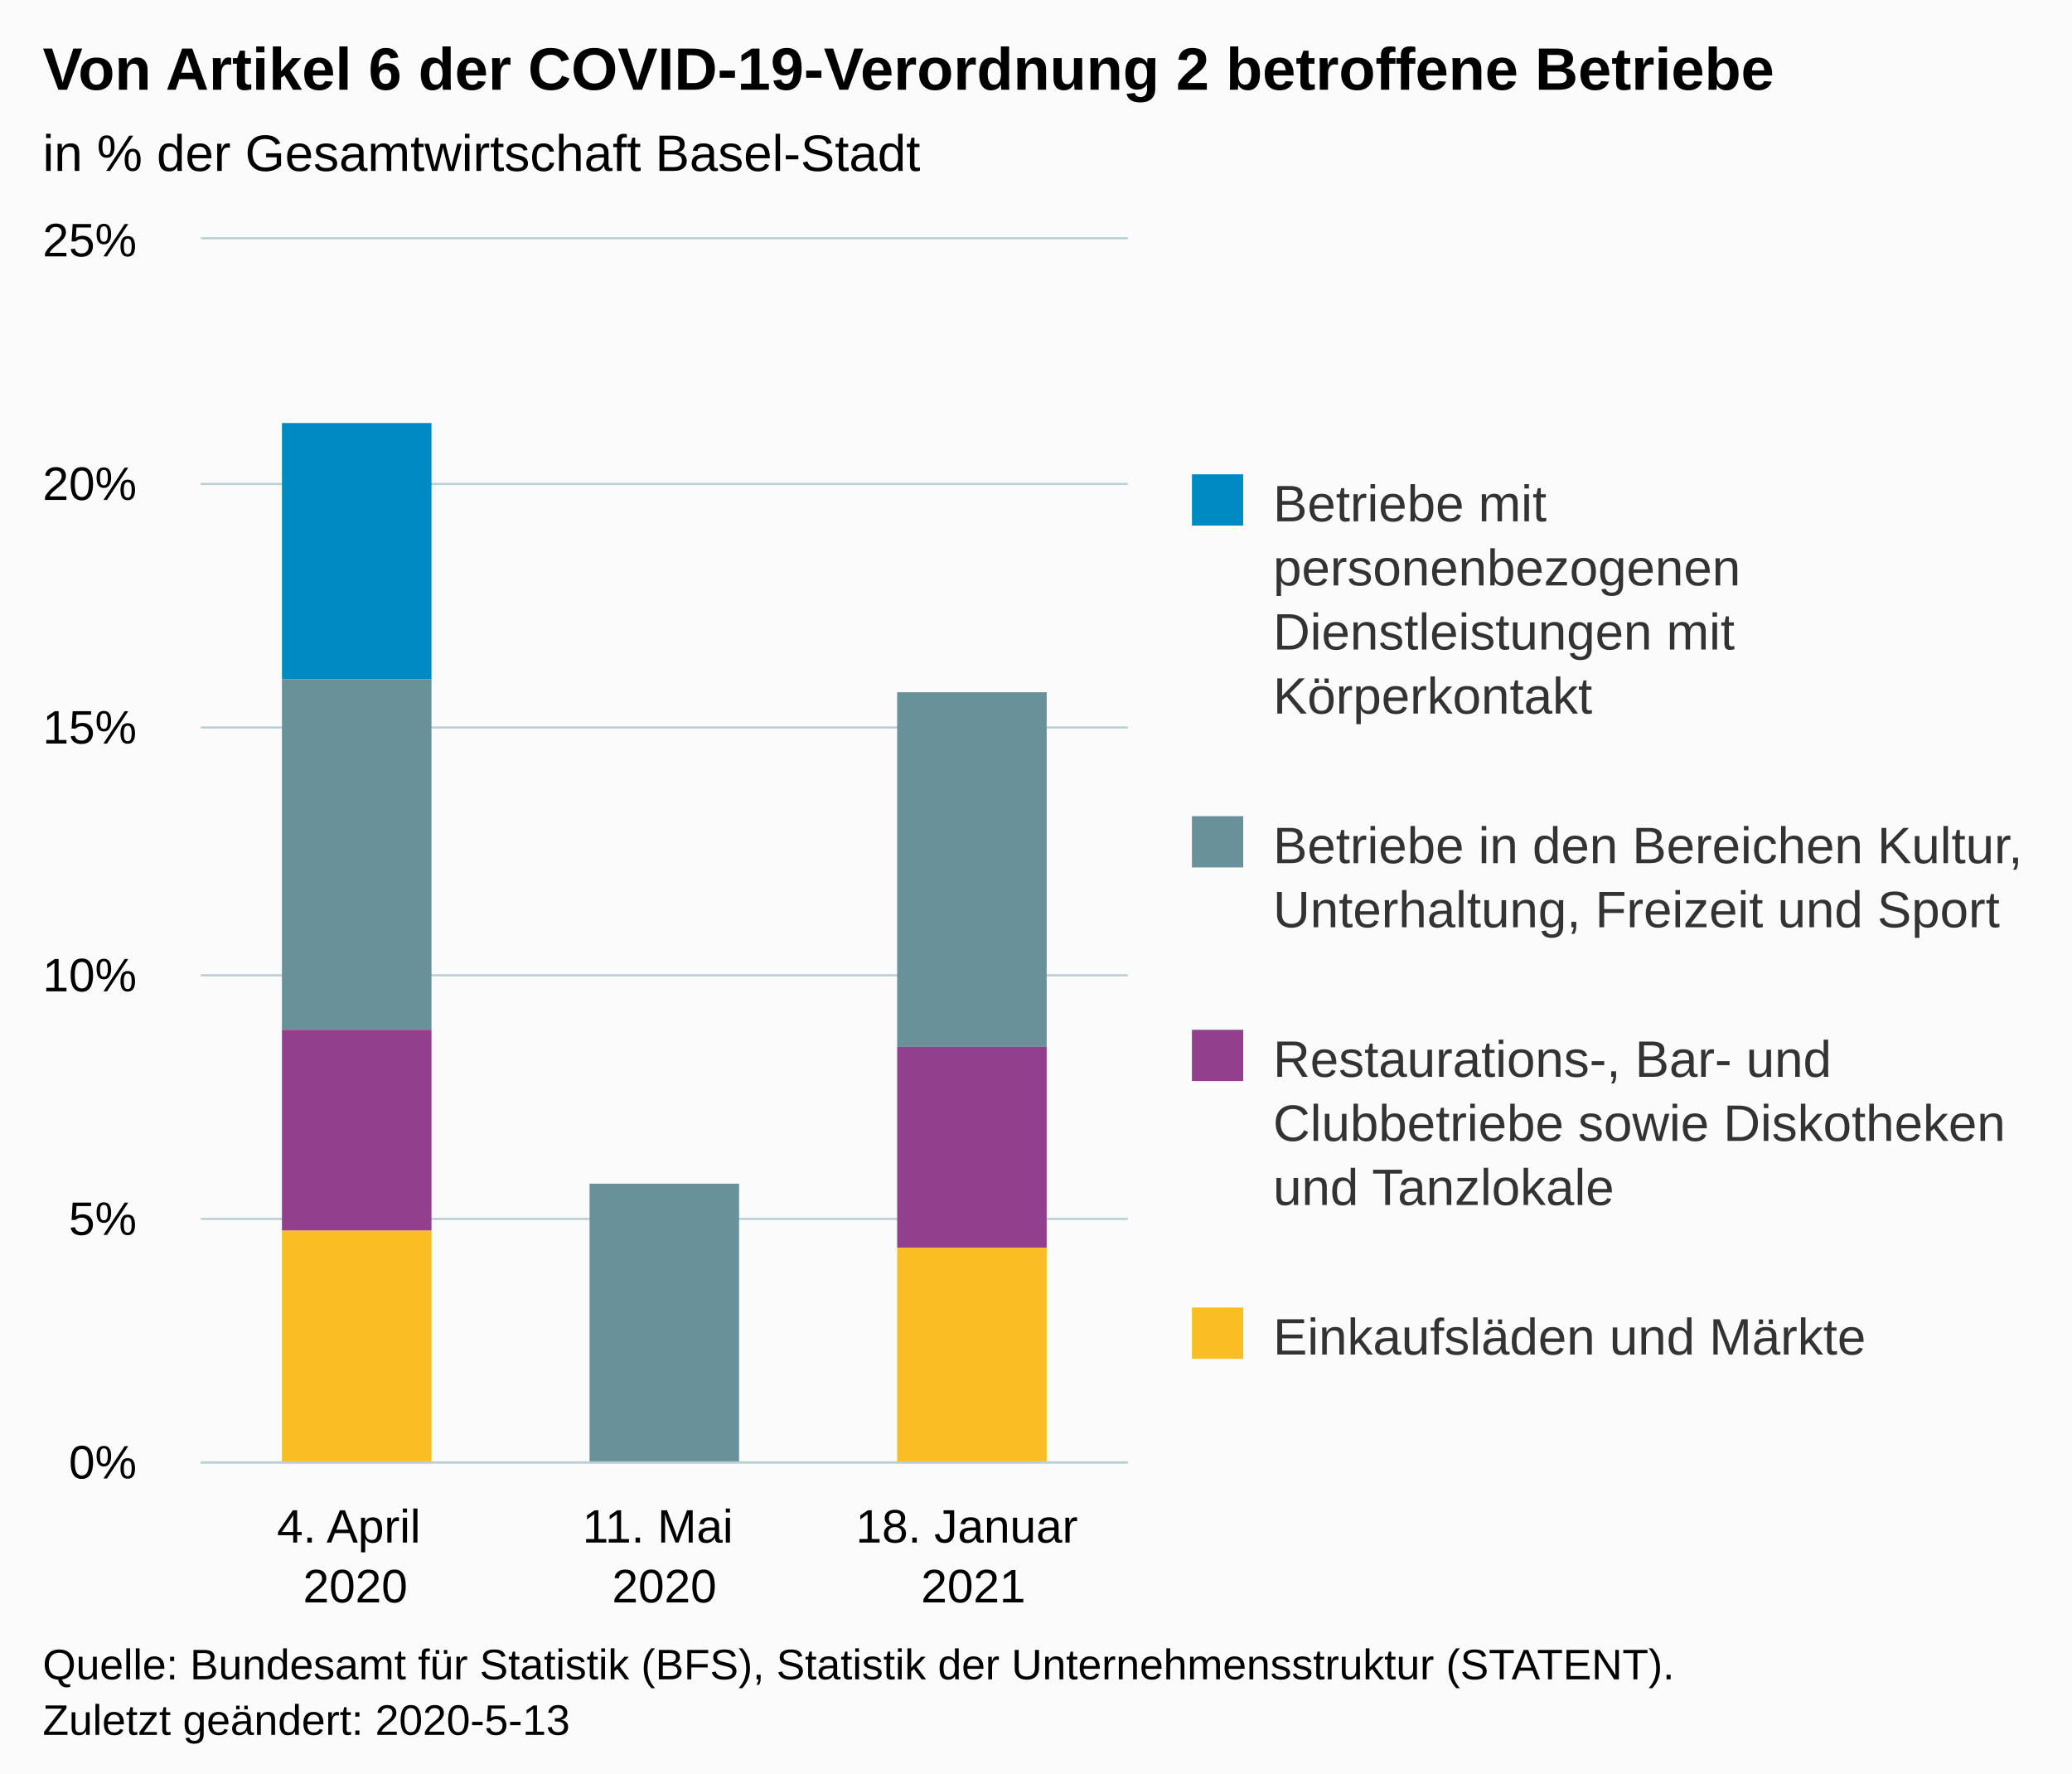
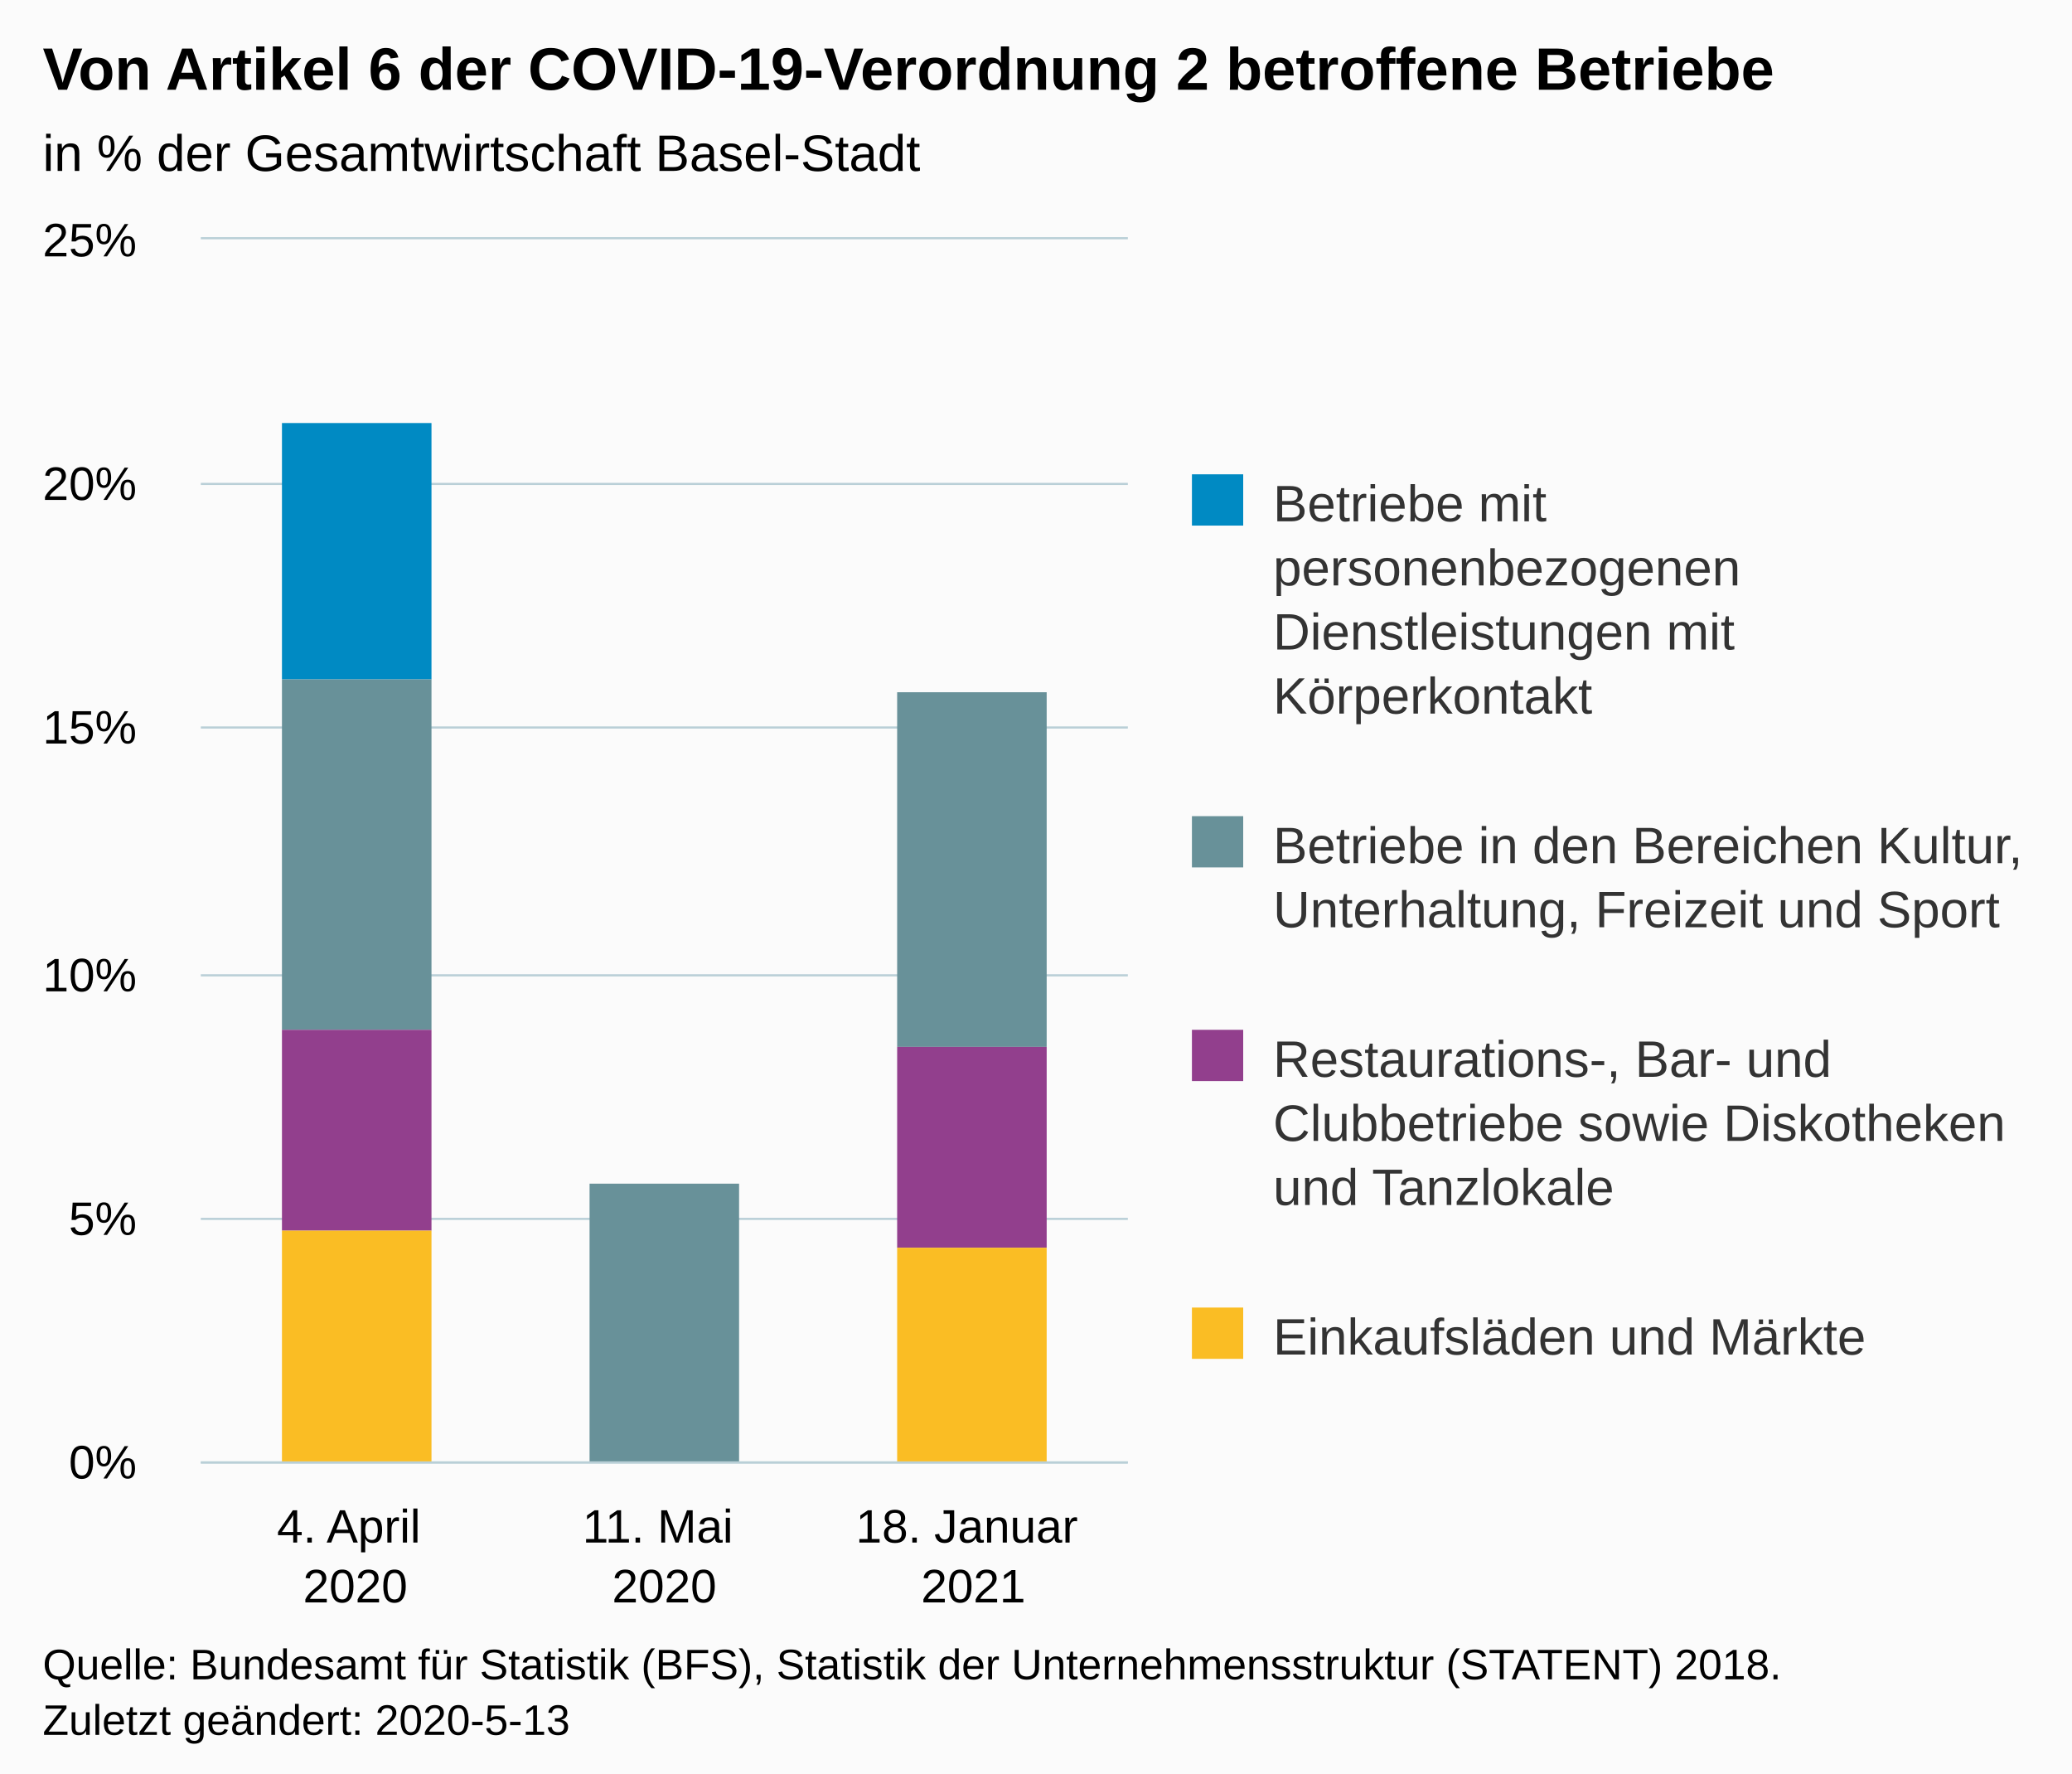
<svg xmlns="http://www.w3.org/2000/svg" version="1.1" class="highcharts-root" style="font-family:Arial;font-size:12px;" viewBox="0 0 485 415">
  <defs>
-     <clipPath id="highcharts-5ab8wld-18-">
+     <clipPath id="highcharts-x2hwsam-18-">
      <rect x="0" y="0" width="217" height="286" fill="none" />
    </clipPath>
-     <clipPath id="highcharts-5ab8wld-22-">
+     <clipPath id="highcharts-x2hwsam-22-">
      <rect x="0" y="0" width="217" height="286" fill="none" />
    </clipPath>
  </defs>
  <rect fill="#fbfbfb" class="highcharts-background" x="0" y="0" width="485" height="428" rx="0" ry="0" />
  <rect fill="none" class="highcharts-plot-background" x="47" y="56" width="217" height="286" />
  <g class="highcharts-pane-group" data-z-index="0" />
  <g class="highcharts-grid highcharts-xaxis-grid" data-z-index="1">
    <path fill="none" data-z-index="1" class="highcharts-grid-line" d="M 118.5 56 L 118.5 342" opacity="1" />
    <path fill="none" data-z-index="1" class="highcharts-grid-line" d="M 191.5 56 L 191.5 342" opacity="1" />
    <path fill="none" data-z-index="1" class="highcharts-grid-line" d="M 263.5 56 L 263.5 342" opacity="1" />
    <path fill="none" data-z-index="1" class="highcharts-grid-line" d="M 46.5 56 L 46.5 342" opacity="1" />
  </g>
  <g class="highcharts-grid highcharts-yaxis-grid" data-z-index="1">
    <path fill="none" stroke="#B9CFD7" stroke-width="0.5" data-z-index="1" class="highcharts-grid-line" d="M 47 342.25 L 264 342.25" opacity="1" />
    <path fill="none" stroke="#B9CFD7" stroke-width="0.5" data-z-index="1" class="highcharts-grid-line" d="M 47 285.25 L 264 285.25" opacity="1" />
    <path fill="none" stroke="#B9CFD7" stroke-width="0.5" data-z-index="1" class="highcharts-grid-line" d="M 47 228.25 L 264 228.25" opacity="1" />
    <path fill="none" stroke="#B9CFD7" stroke-width="0.5" data-z-index="1" class="highcharts-grid-line" d="M 47 170.25 L 264 170.25" opacity="1" />
    <path fill="none" stroke="#B9CFD7" stroke-width="0.5" data-z-index="1" class="highcharts-grid-line" d="M 47 113.25 L 264 113.25" opacity="1" />
    <path fill="none" stroke="#B9CFD7" stroke-width="0.5" data-z-index="1" class="highcharts-grid-line" d="M 47 55.75 L 264 55.75" opacity="1" />
  </g>
  <rect fill="none" class="highcharts-plot-border" data-z-index="1" x="47" y="56" width="217" height="286" />
  <g class="highcharts-axis highcharts-xaxis" data-z-index="2">
    <path fill="none" class="highcharts-axis-line" stroke="#B9CFD7" stroke-width="0.5" data-z-index="7" d="M 47 342.25 L 264 342.25" />
  </g>
  <g class="highcharts-axis highcharts-yaxis" data-z-index="2">
    <path fill="none" class="highcharts-axis-line" data-z-index="7" d="M 47 56 L 47 342" />
  </g>
  <g class="highcharts-series-group" data-z-index="3">
-     <g class="highcharts-series highcharts-series-0 highcharts-column-series" data-z-index="0.1" opacity="1" transform="translate(47,56) scale(1 1)" clip-path="url(#highcharts-5ab8wld-22-)">
+     <g class="highcharts-series highcharts-series-0 highcharts-column-series" data-z-index="0.1" opacity="1" transform="translate(47,56) scale(1 1)" clip-path="url(#highcharts-x2hwsam-22-)">
      <rect x="19" y="43" width="35" height="60" fill="#008AC3" opacity="1" class="highcharts-point" />
      <rect x="91" y="221" width="35" height="0" fill="#008AC3" opacity="1" class="highcharts-point" />
      <rect x="163" y="106" width="35" height="0" fill="#008AC3" opacity="1" class="highcharts-point" />
    </g>
    <g class="highcharts-markers highcharts-series-0 highcharts-column-series" data-z-index="0.1" opacity="1" transform="translate(47,56) scale(1 1)" clip-path="none" />
-     <g class="highcharts-series highcharts-series-1 highcharts-column-series" data-z-index="0.1" opacity="1" transform="translate(47,56) scale(1 1)" clip-path="url(#highcharts-5ab8wld-22-)">
+     <g class="highcharts-series highcharts-series-1 highcharts-column-series" data-z-index="0.1" opacity="1" transform="translate(47,56) scale(1 1)" clip-path="url(#highcharts-x2hwsam-22-)">
      <rect x="19" y="103" width="35" height="82" fill="#689199" opacity="1" class="highcharts-point" />
      <rect x="91" y="221" width="35" height="65" fill="#689199" opacity="1" class="highcharts-point" />
      <rect x="163" y="106" width="35" height="83" fill="#689199" opacity="1" class="highcharts-point" />
    </g>
    <g class="highcharts-markers highcharts-series-1 highcharts-column-series" data-z-index="0.1" opacity="1" transform="translate(47,56) scale(1 1)" clip-path="none" />
-     <g class="highcharts-series highcharts-series-2 highcharts-column-series" data-z-index="0.1" opacity="1" transform="translate(47,56) scale(1 1)" clip-path="url(#highcharts-5ab8wld-22-)">
+     <g class="highcharts-series highcharts-series-2 highcharts-column-series" data-z-index="0.1" opacity="1" transform="translate(47,56) scale(1 1)" clip-path="url(#highcharts-x2hwsam-22-)">
      <rect x="19" y="185" width="35" height="47" fill="#923F8D" opacity="1" class="highcharts-point" />
      <rect x="91" y="286" width="35" height="1" fill="#923F8D" opacity="1" class="highcharts-point" />
      <rect x="163" y="189" width="35" height="47" fill="#923F8D" opacity="1" class="highcharts-point" />
    </g>
    <g class="highcharts-markers highcharts-series-2 highcharts-column-series" data-z-index="0.1" opacity="1" transform="translate(47,56) scale(1 1)" clip-path="none" />
-     <g class="highcharts-series highcharts-series-3 highcharts-column-series" data-z-index="0.1" opacity="1" transform="translate(47,56) scale(1 1)" clip-path="url(#highcharts-5ab8wld-22-)">
+     <g class="highcharts-series highcharts-series-3 highcharts-column-series" data-z-index="0.1" opacity="1" transform="translate(47,56) scale(1 1)" clip-path="url(#highcharts-x2hwsam-22-)">
      <rect x="19" y="232" width="35" height="55" fill="#FABD24" opacity="1" class="highcharts-point" />
      <rect x="91" y="287" width="35" height="0" fill="#FABD24" opacity="1" class="highcharts-point" />
      <rect x="163" y="236" width="35" height="51" fill="#FABD24" opacity="1" class="highcharts-point" />
    </g>
    <g class="highcharts-markers highcharts-series-3 highcharts-column-series" data-z-index="0.1" opacity="1" transform="translate(47,56) scale(1 1)" clip-path="none" />
  </g>
  <text x="10" text-anchor="start" class="highcharts-title" data-z-index="4" style="color:#000000;font-size:14px;font-weight:bold;fill:#000000;" y="21">
    <tspan>Von Artikel 6 der COVID-19-Verordnung 2 betroffene Betriebe</tspan>
  </text>
  <text x="10" text-anchor="start" class="highcharts-subtitle" data-z-index="4" style="color:#000000;font-size:12px;font-weight:normal;fill:#000000;" y="40">
    <tspan>in % der Gesamtwirtschaft Basel-Stadt</tspan>
  </text>
  <text x="10" text-anchor="start" class="highcharts-caption" data-z-index="4" style="color:#666666;fill:#666666;" y="390" />
  <g class="highcharts-legend" data-z-index="7" transform="translate(269,104)">
    <rect fill="none" class="highcharts-legend-box" rx="0" ry="0" x="0" y="0" width="216" height="241" visibility="visible" />
    <g data-z-index="1">
      <g>
        <g class="highcharts-legend-item highcharts-column-series highcharts-color-undefined highcharts-series-0" data-z-index="1" transform="translate(8,3)">
          <text x="21" style="color:#333333;cursor:pointer;font-size:12px;font-weight:normal;fill:#333333;" text-anchor="start" data-z-index="2" y="15">
            <tspan>Betriebe mit</tspan>
            <tspan dy="15" x="21">personenbezogenen</tspan>
            <tspan dy="15" x="21">Dienstleistungen mit</tspan>
            <tspan dy="15" x="21">Körperkontakt</tspan>
          </text>
          <rect x="2" y="4" width="12" height="12" fill="#008AC3" class="highcharts-point" data-z-index="3" />
        </g>
        <g class="highcharts-legend-item highcharts-column-series highcharts-color-undefined highcharts-series-1" data-z-index="1" transform="translate(8,83)">
          <text x="21" y="15" style="color:#333333;cursor:pointer;font-size:12px;font-weight:normal;fill:#333333;" text-anchor="start" data-z-index="2">
            <tspan>Betriebe in den Bereichen Kultur,</tspan>
            <tspan dy="15" x="21">Unterhaltung, Freizeit und Sport</tspan>
          </text>
          <rect x="2" y="4" width="12" height="12" fill="#689199" class="highcharts-point" data-z-index="3" />
        </g>
        <g class="highcharts-legend-item highcharts-column-series highcharts-color-undefined highcharts-series-2" data-z-index="1" transform="translate(8,133)">
          <text x="21" y="15" style="color:#333333;cursor:pointer;font-size:12px;font-weight:normal;fill:#333333;" text-anchor="start" data-z-index="2">
            <tspan>Restaurations-, Bar- und</tspan>
            <tspan dy="15" x="21">Clubbetriebe sowie Diskotheken</tspan>
            <tspan dy="15" x="21">und Tanzlokale</tspan>
          </text>
          <rect x="2" y="4" width="12" height="12" fill="#923F8D" class="highcharts-point" data-z-index="3" />
        </g>
        <g class="highcharts-legend-item highcharts-column-series highcharts-color-undefined highcharts-series-3" data-z-index="1" transform="translate(8,198)">
          <text x="21" y="15" style="color:#333333;cursor:pointer;font-size:12px;font-weight:normal;fill:#333333;" text-anchor="start" data-z-index="2">
            <tspan>Einkaufsläden und Märkte</tspan>
          </text>
          <rect x="2" y="4" width="12" height="12" fill="#FABD24" class="highcharts-point" data-z-index="3" />
        </g>
      </g>
    </g>
  </g>
  <g class="highcharts-axis-labels highcharts-xaxis-labels" data-z-index="7">
    <text x="83.167" style="color:#000000;cursor:default;font-size:11px;fill:#000000;" text-anchor="middle" transform="translate(0,0)" y="361" opacity="1">
      <tspan>4. April</tspan>
      <tspan x="83.167" dy="14">2020</tspan>
    </text>
    <text x="155.5" style="color:#000000;cursor:default;font-size:11px;fill:#000000;" text-anchor="middle" transform="translate(0,0)" y="361" opacity="1">
      <tspan>11. Mai</tspan>
      <tspan x="155.5" dy="14">2020</tspan>
    </text>
    <text x="227.833" style="color:#000000;cursor:default;font-size:11px;fill:#000000;" text-anchor="middle" transform="translate(0,0)" y="361" opacity="1">
      <tspan>18. Januar</tspan>
      <tspan x="227.833" dy="14">2021</tspan>
    </text>
  </g>
  <g class="highcharts-axis-labels highcharts-yaxis-labels" data-z-index="7">
    <text x="32" style="color:#000000;cursor:default;font-size:11px;fill:#000000;" text-anchor="end" transform="translate(0,0)" y="346" opacity="1">0%</text>
    <text x="32" style="color:#000000;cursor:default;font-size:11px;fill:#000000;" text-anchor="end" transform="translate(0,0)" y="289" opacity="1">5%</text>
    <text x="32" style="color:#000000;cursor:default;font-size:11px;fill:#000000;" text-anchor="end" transform="translate(0,0)" y="232" opacity="1">10%</text>
    <text x="32" style="color:#000000;cursor:default;font-size:11px;fill:#000000;" text-anchor="end" transform="translate(0,0)" y="174" opacity="1">15%</text>
    <text x="32" style="color:#000000;cursor:default;font-size:11px;fill:#000000;" text-anchor="end" transform="translate(0,0)" y="117" opacity="1">20%</text>
    <text x="32" style="color:#000000;cursor:default;font-size:11px;fill:#000000;" text-anchor="end" transform="translate(0,0)" y="60" opacity="1">25%</text>
  </g>
  <text x="10" class="highcharts-credits" text-anchor="start" data-z-index="8" style="cursor:default;color:#000000;font-size:10px;fill:#000000;" y="393">
-     <tspan>Quelle: Bundesamt für Statistik (BFS), Statistik der Unternehmensstruktur (STATENT).</tspan>
+     <tspan>Quelle: Bundesamt für Statistik (BFS), Statistik der Unternehmensstruktur (STATENT) 2018.</tspan>
    <tspan x="10" dy="13">Zuletzt geändert: 2020-5-13</tspan>
  </text>
</svg>
